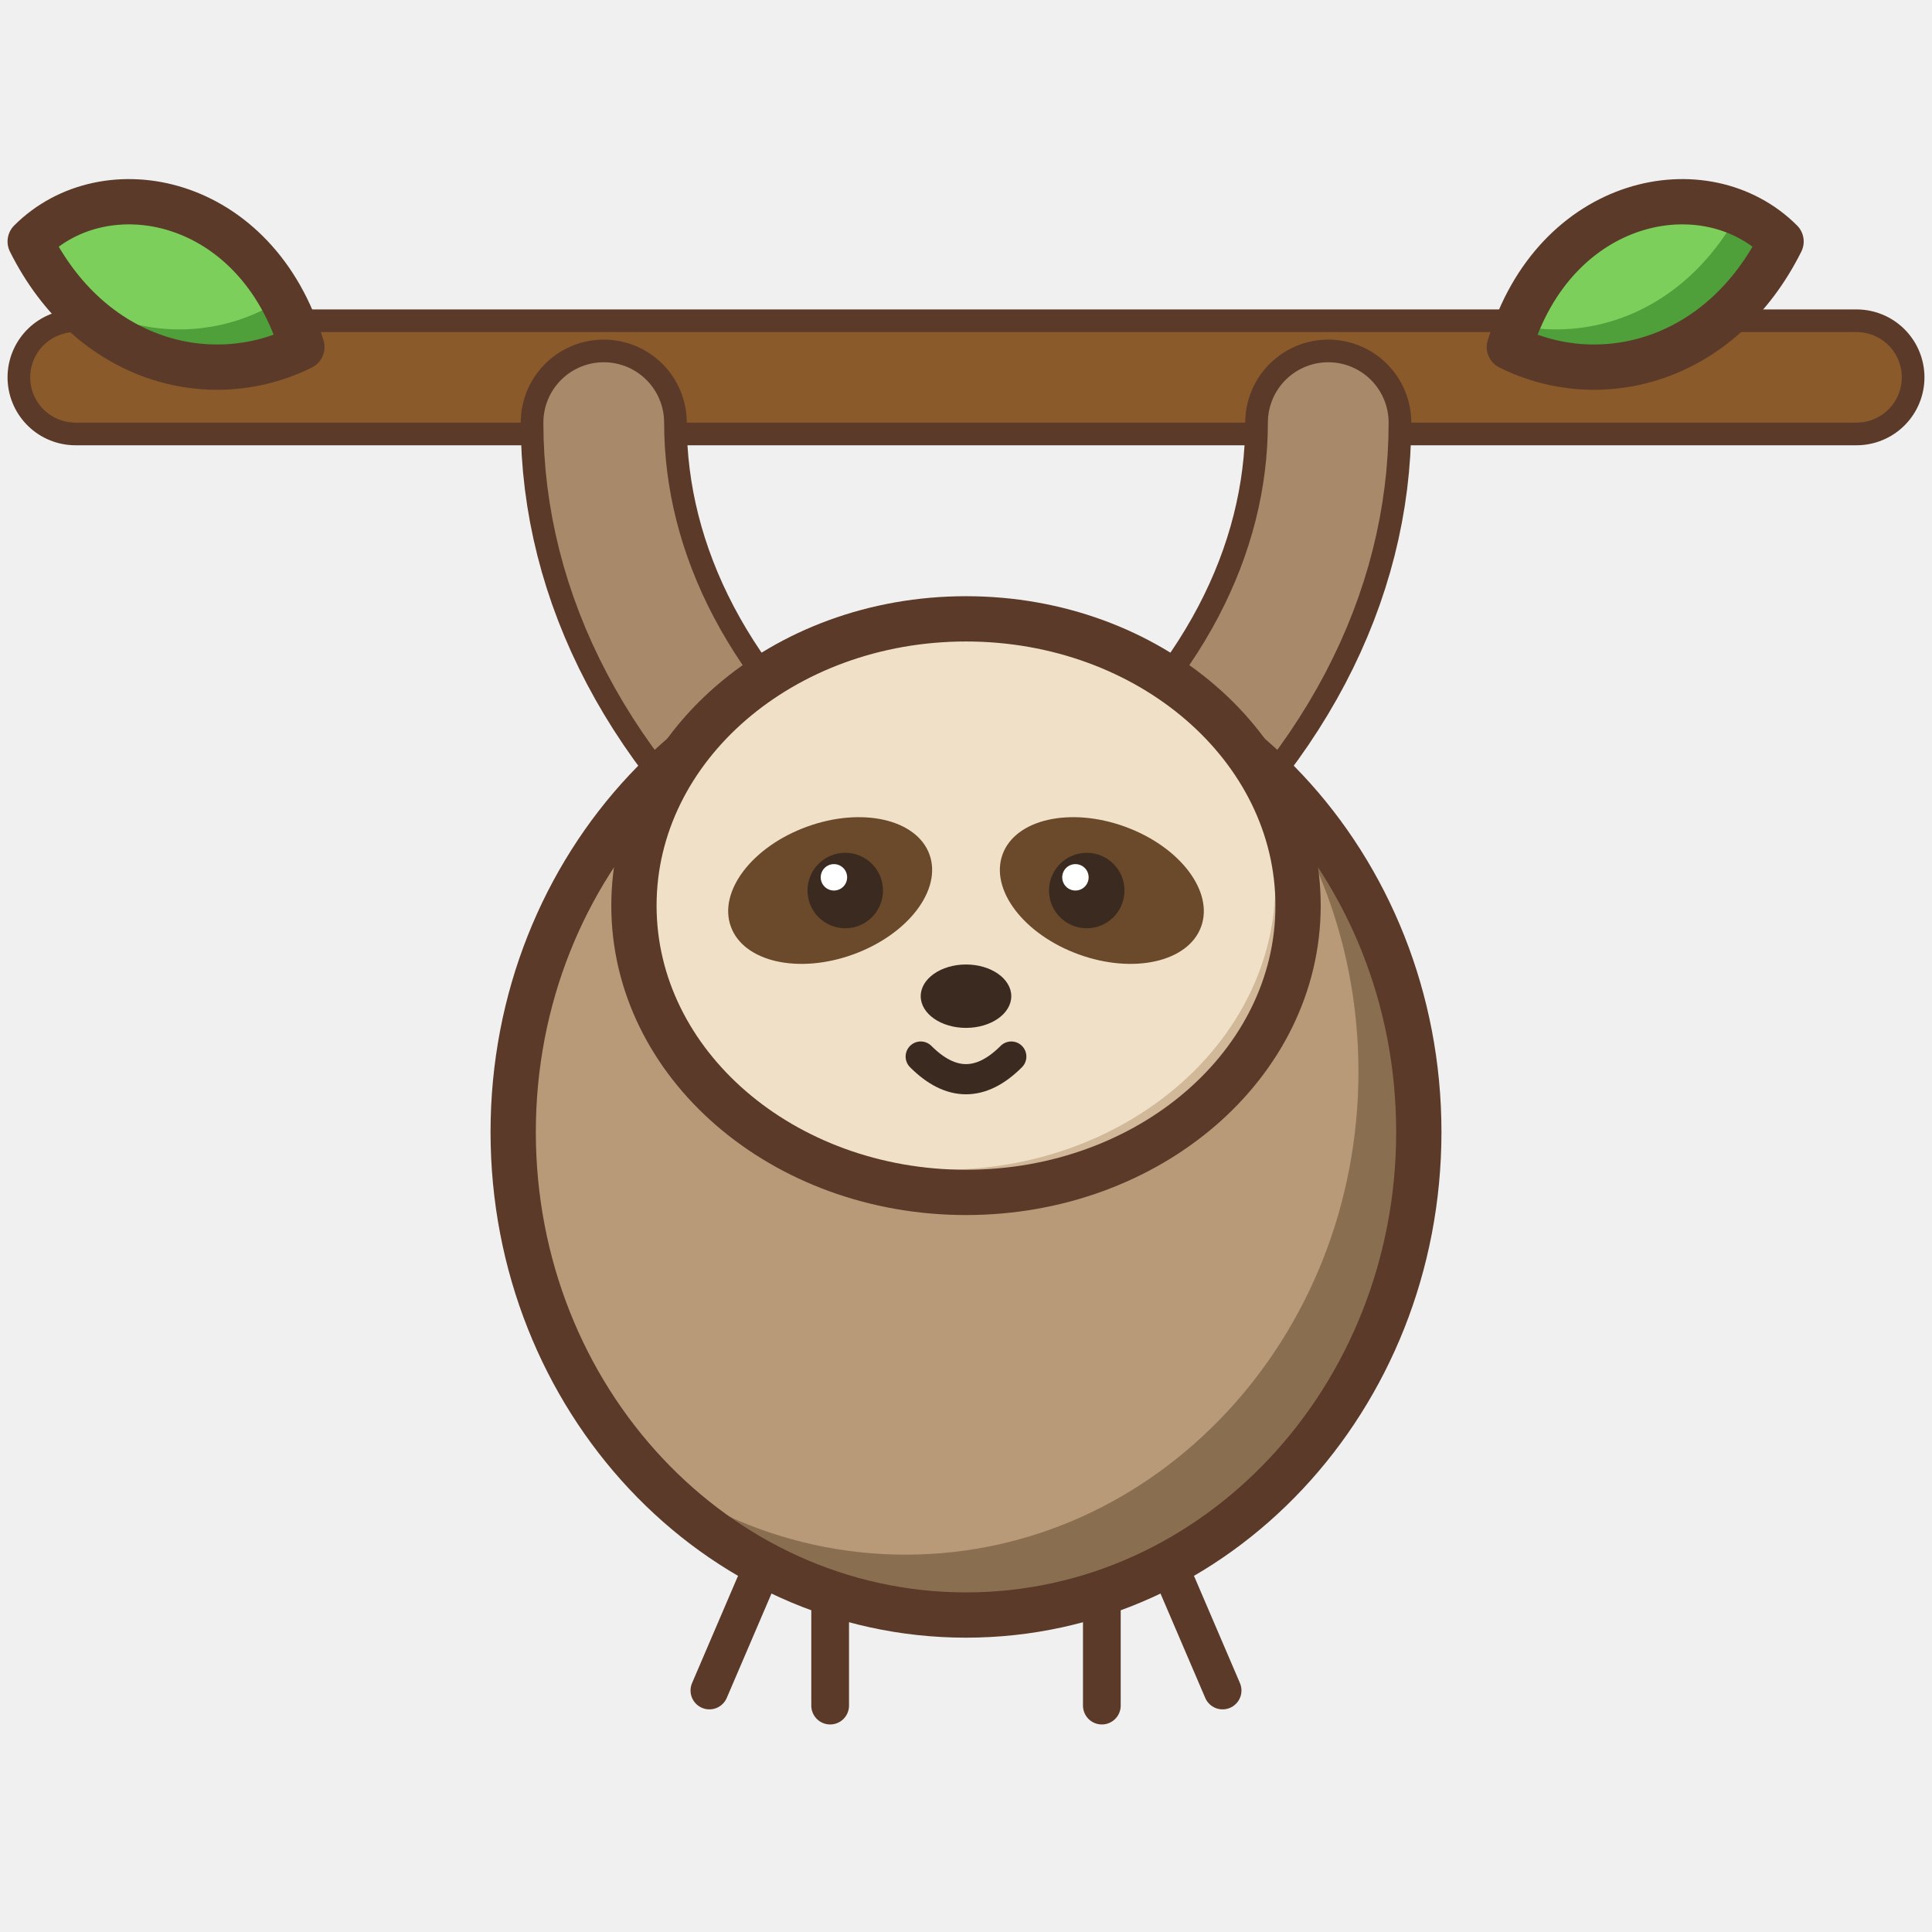
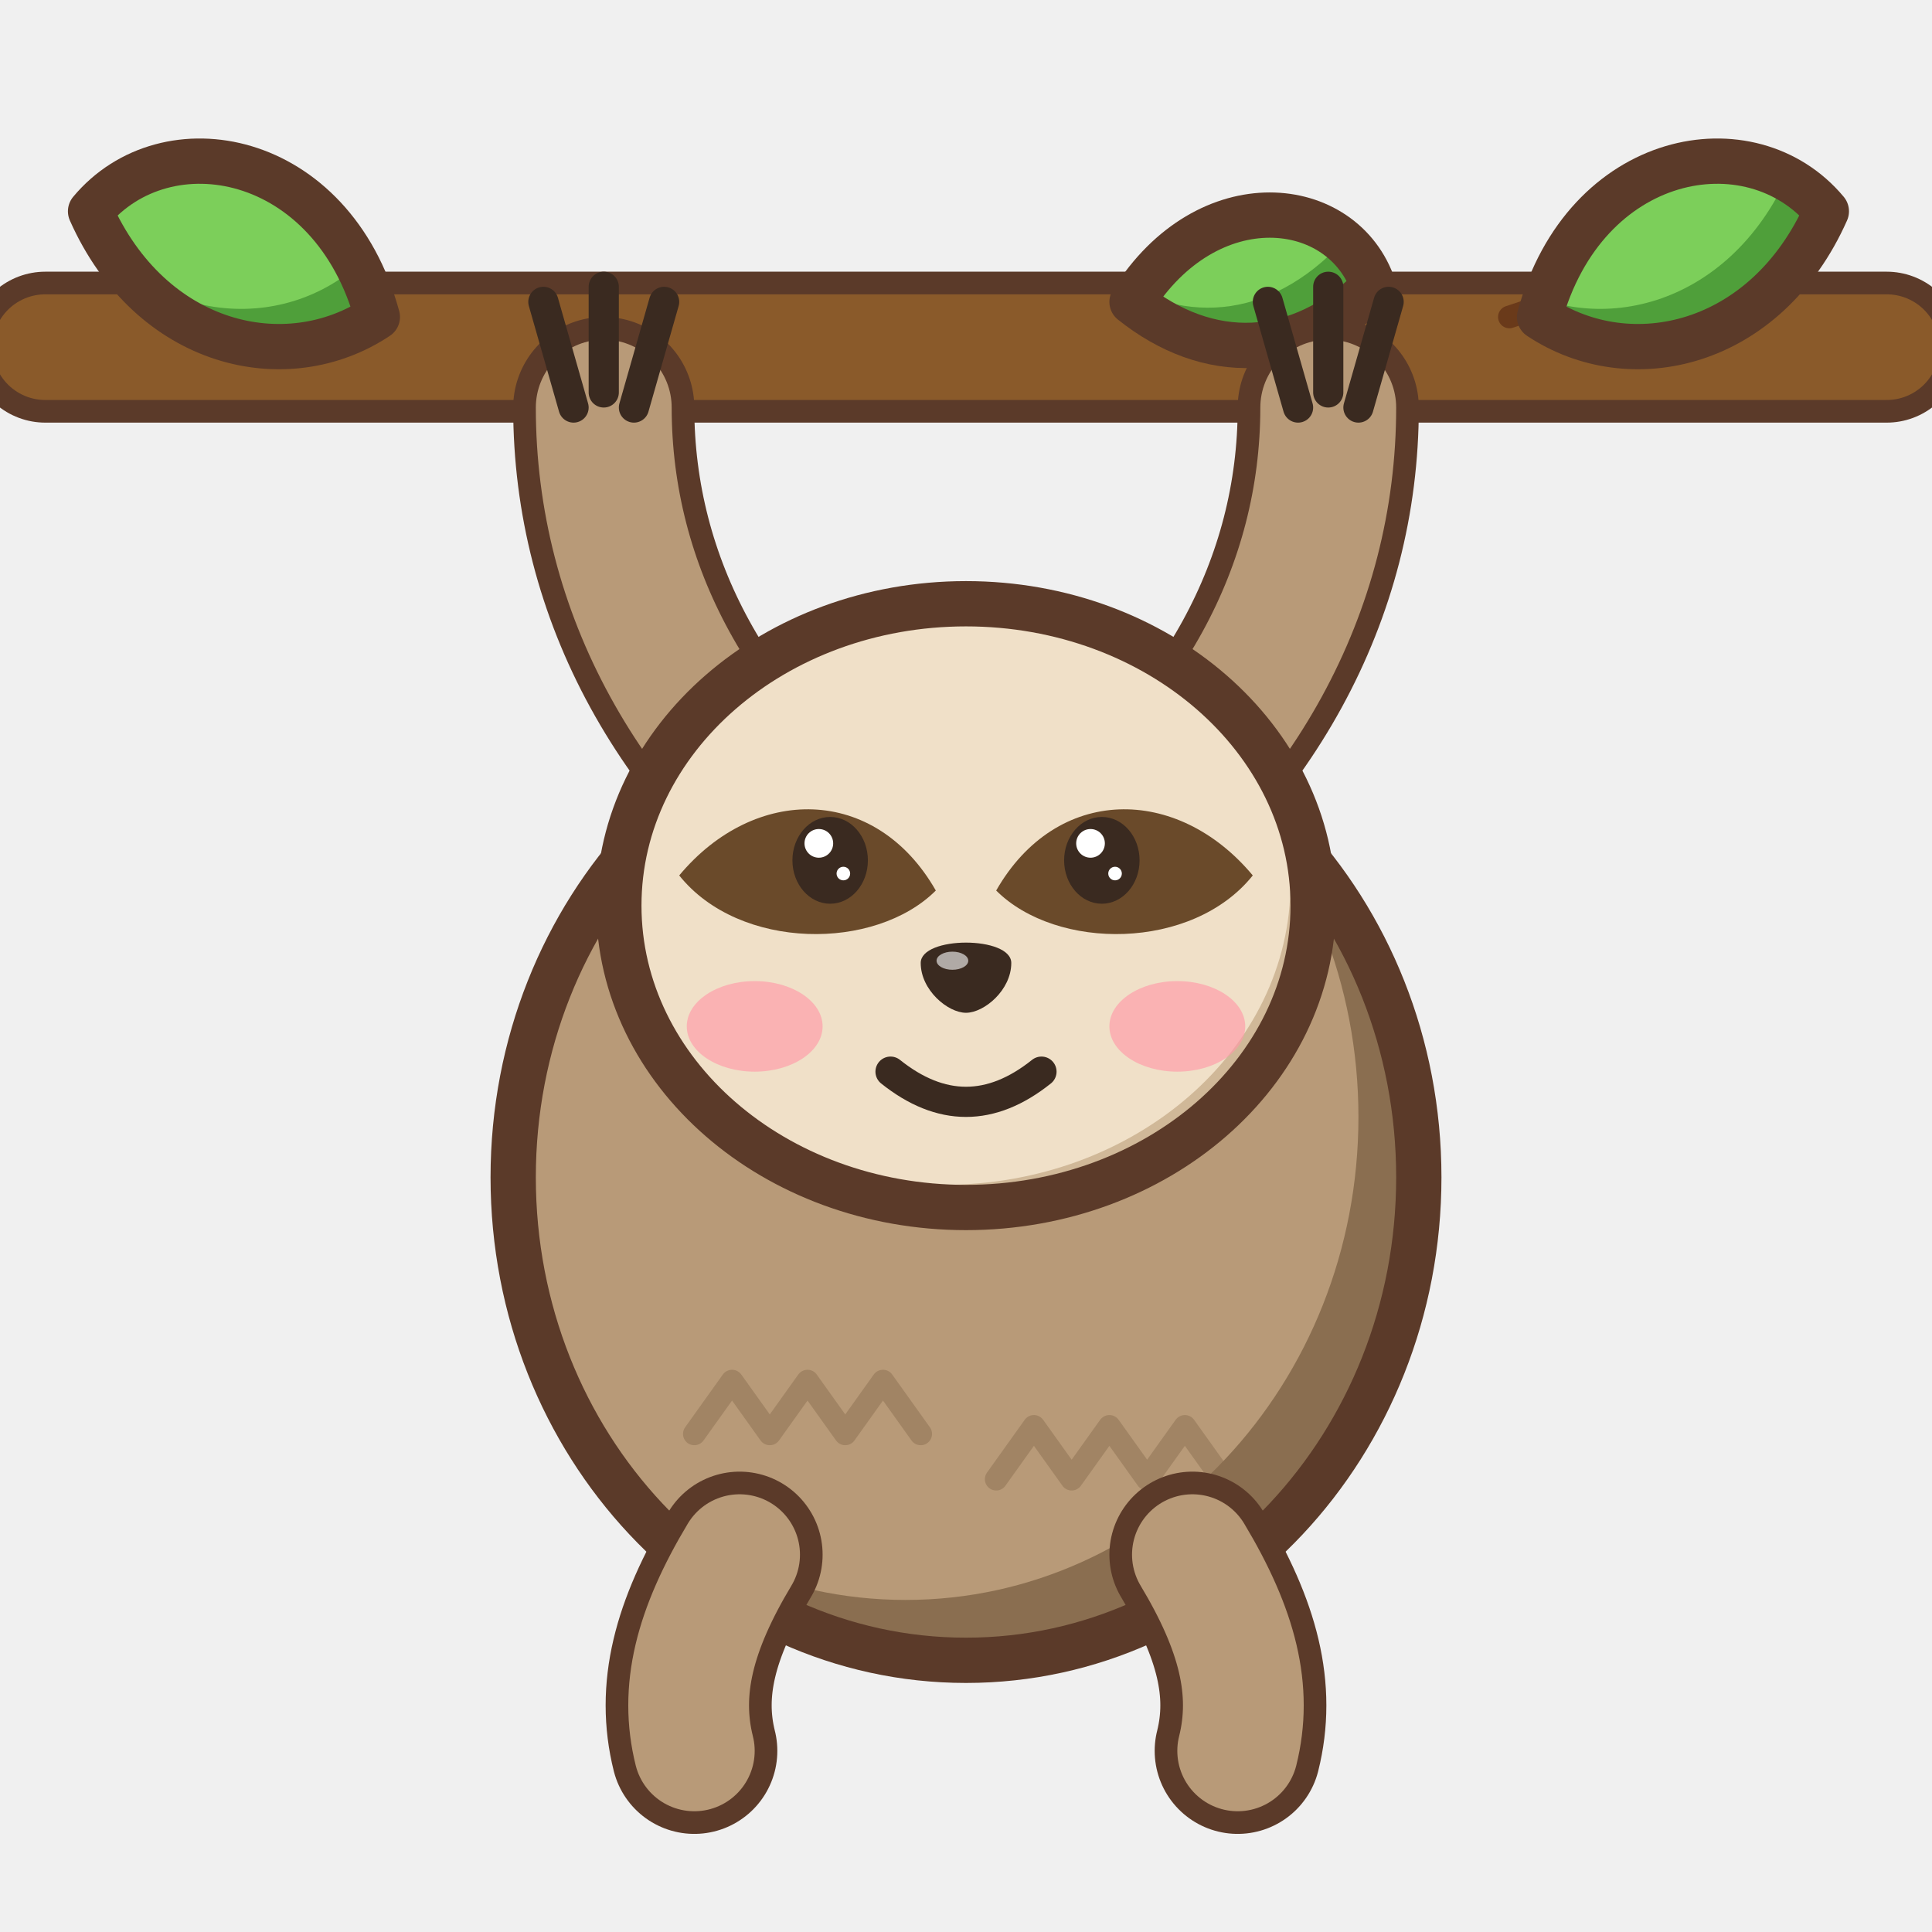
<svg xmlns="http://www.w3.org/2000/svg" viewBox="0 0 256 256">
  <g stroke="#5b3a29" stroke-width="6" stroke-linejoin="round" stroke-linecap="round" fill="none">
-     <path d="M10 50H246" fill="none" stroke="#5b3a29" stroke-width="18" />
-     <path d="M10 50H246" fill="none" stroke="#8a5a2a" stroke-width="12" />
+     <path d="M6 46H250" fill="none" stroke="#5b3a29" stroke-width="20" />
+     <path d="M6 46H250" fill="none" stroke="#8a5a2a" stroke-width="14" />
+     <path d="M30 42l10-4M200 42l12-4" fill="none" stroke="#6a3a1a" stroke-width="3" />
    <defs>
-       <path id="p44" d="M200 46c6-20 26-24 36-14-8 16-24 20-36 14z" />
-       <clipPath id="cp44">
-         <use href="#p44" />
+       <path id="p117" d="M204 42c6-22 28-26 38-14-8 18-26 22-38 14z" />
+       <clipPath id="cp117">
+         <use href="#p117" />
      </clipPath>
    </defs>
-     <use href="#p44" fill="#4f9f3a" stroke="none" />
-     <g clip-path="url(#cp44)">
-       <use href="#p44" fill="#7ccf5a" stroke="none" transform="translate(-5 -5)" />
+     <use href="#p117" fill="#4f9f3a" stroke="none" />
+     <g clip-path="url(#cp117)">
+       <use href="#p117" fill="#7ccf5a" stroke="none" transform="translate(-5 -5)" />
    </g>
-     <use href="#p44" fill="none" />
+     <use href="#p117" fill="none" />
    <defs>
-       <path id="p45" d="M40 46c-6-20-26-24-36-14 8 16 24 20 36 14z" />
-       <clipPath id="cp45">
-         <use href="#p45" />
+       <path id="p118" d="M50 42c-6-22-28-26-38-14 8 18 26 22 38 14z" />
+       <clipPath id="cp118">
+         <use href="#p118" />
      </clipPath>
    </defs>
-     <use href="#p45" fill="#4f9f3a" stroke="none" />
-     <g clip-path="url(#cp45)">
-       <use href="#p45" fill="#7ccf5a" stroke="none" transform="translate(-5 -5)" />
+     <use href="#p118" fill="#4f9f3a" stroke="none" />
+     <g clip-path="url(#cp118)">
+       <use href="#p118" fill="#7ccf5a" stroke="none" transform="translate(-5 -5)" />
    </g>
-     <use href="#p45" fill="none" />
-     <path d="M80 56c0 20 10 40 30 56M176 56c0 20-10 40-30 56" fill="none" stroke="#5b3a29" stroke-width="22" />
-     <path d="M80 56c0 20 10 40 30 56M176 56c0 20-10 40-30 56" fill="none" stroke="#a88a6a" stroke-width="16" />
+     <use href="#p118" fill="none" />
    <defs>
-       <path id="p46" d="M68 150a60 64 0 1 0 120 0a60 64 0 1 0 -120 0z" />
-       <clipPath id="cp46">
-         <use href="#p46" />
+       <path id="p119" d="M150 40c10-16 28-14 32-2-10 10-22 10-32 2z" />
+       <clipPath id="cp119">
+         <use href="#p119" />
      </clipPath>
    </defs>
-     <use href="#p46" fill="#8a6e50" stroke="none" />
-     <g clip-path="url(#cp46)">
-       <use href="#p46" fill="#b89a78" stroke="none" transform="translate(-8 -8)" />
+     <use href="#p119" fill="#4f9f3a" stroke="none" />
+     <g clip-path="url(#cp119)">
+       <use href="#p119" fill="#7ccf5a" stroke="none" transform="translate(-5 -5)" />
    </g>
-     <use href="#p46" fill="none" />
+     <use href="#p119" fill="none" />
+     <path d="M80 54c0 24 12 46 34 62M176 54c0 24-12 46-34 62" fill="none" stroke="#5b3a29" stroke-width="24" />
+     <path d="M80 54c0 24 12 46 34 62M176 54c0 24-12 46-34 62" fill="none" stroke="#b89a78" stroke-width="18" />
+     <path d="M72 40l4 14M80 38v14M88 40l-4 14M168 40l4 14M176 38v14M184 40l-4 14" fill="none" stroke="#3a2a20" stroke-width="4" />
    <defs>
-       <path id="p47" d="M84 120a44 38 0 1 0 88 0a44 38 0 1 0 -88 0z" />
-       <clipPath id="cp47">
-         <use href="#p47" />
+       <path id="p120" d="M68 156a60 64 0 1 0 120 0a60 64 0 1 0 -120 0z" />
+       <clipPath id="cp120">
+         <use href="#p120" />
      </clipPath>
    </defs>
-     <use href="#p47" fill="#d0b898" stroke="none" />
-     <g clip-path="url(#cp47)">
-       <use href="#p47" fill="#f0e0c8" stroke="none" transform="translate(-3 -3)" />
+     <use href="#p120" fill="#8a6e50" stroke="none" />
+     <g clip-path="url(#cp120)">
+       <use href="#p120" fill="#b89a78" stroke="none" transform="translate(-8 -8)" />
    </g>
-     <use href="#p47" fill="none" />
-     <ellipse cx="110" cy="118" rx="14" ry="9" transform="rotate(-20 110 118)" fill="#6a4a2a" stroke="none" />
-     <ellipse cx="146" cy="118" rx="14" ry="9" transform="rotate(20 146 118)" fill="#6a4a2a" stroke="none" />
-     <circle cx="112" cy="118" r="5" fill="#3a2a20" stroke="none" />
-     <circle cx="110.5" cy="116.25" r="1.75" fill="#fff" stroke="none" />
-     <circle cx="144" cy="118" r="5" fill="#3a2a20" stroke="none" />
-     <circle cx="142.5" cy="116.25" r="1.75" fill="#fff" stroke="none" />
-     <ellipse cx="128" cy="132" rx="6" ry="4.2" fill="#3a2a20" stroke="none" />
-     <path d="M122 140q6 6 12 0" fill="none" stroke="#3a2a20" stroke-width="4" />
-     <path d="M100 210l-6 14M110 212v14M146 212v14M156 210l6 14" fill="none" stroke="#5b3a29" stroke-width="5" />
+     <use href="#p120" fill="none" />
+     <path d="M92 190l5 -7l5 7l5 -7l5 7l5 -7l5 7" fill="none" stroke="#8a6e50" stroke-width="3" opacity="0.5" />
+     <path d="M132 196l5 -7l5 7l5 -7l5 7l5 -7l5 7" fill="none" stroke="#8a6e50" stroke-width="3" opacity="0.5" />
+     <path d="M98 206c-6 10-8 18-6 26M158 206c6 10 8 18 6 26" fill="none" stroke="#5b3a29" stroke-width="22" />
+     <path d="M98 206c-6 10-8 18-6 26M158 206c6 10 8 18 6 26" fill="none" stroke="#b89a78" stroke-width="16" />
+     <defs>
+       <path id="p121" d="M82 120a46 40 0 1 0 92 0a46 40 0 1 0 -92 0z" />
+       <clipPath id="cp121">
+         <use href="#p121" />
+       </clipPath>
+     </defs>
+     <use href="#p121" fill="#d0b898" stroke="none" />
+     <g clip-path="url(#cp121)">
+       <use href="#p121" fill="#f0e0c8" stroke="none" transform="translate(-3 -3)" />
+     </g>
+     <use href="#p121" fill="none" />
+     <path d="M90 116c10-12 26-12 34 2-8 8-26 8-34-2zM166 116c-10-12-26-12-34 2 8 8 26 8 34-2z" fill="#6a4a2a" stroke="none" />
+     <ellipse cx="110" cy="114" rx="5" ry="5.75" fill="#3a2a20" stroke="none" />
+     <circle cx="108.5" cy="111.75" r="1.9" fill="#fff" stroke="none" />
+     <circle cx="111.75" cy="115.75" r="0.9" fill="#fff" stroke="none" />
+     <ellipse cx="146" cy="114" rx="5" ry="5.75" fill="#3a2a20" stroke="none" />
+     <circle cx="144.5" cy="111.75" r="1.9" fill="#fff" stroke="none" />
+     <circle cx="147.75" cy="115.75" r="0.9" fill="#fff" stroke="none" />
+     <path d="M122 127.6c0-3.6 12-3.6 12 0s-3.6 6.6-6 6.6-6-3.0-6-6.6z" fill="#3a2a20" stroke="none" />
+     <ellipse cx="126.2" cy="127.3" rx="2.1" ry="1.2" fill="#fff" stroke="none" opacity=".6" />
+     <path d="M118 142q10 8 20 0" fill="none" stroke="#3a2a20" stroke-width="4" />
+     <ellipse cx="100" cy="136" rx="9" ry="6" fill="#ff9aa8" stroke="none" opacity=".65" />
+     <ellipse cx="156" cy="136" rx="9" ry="6" fill="#ff9aa8" stroke="none" opacity=".65" />
  </g>
</svg>
